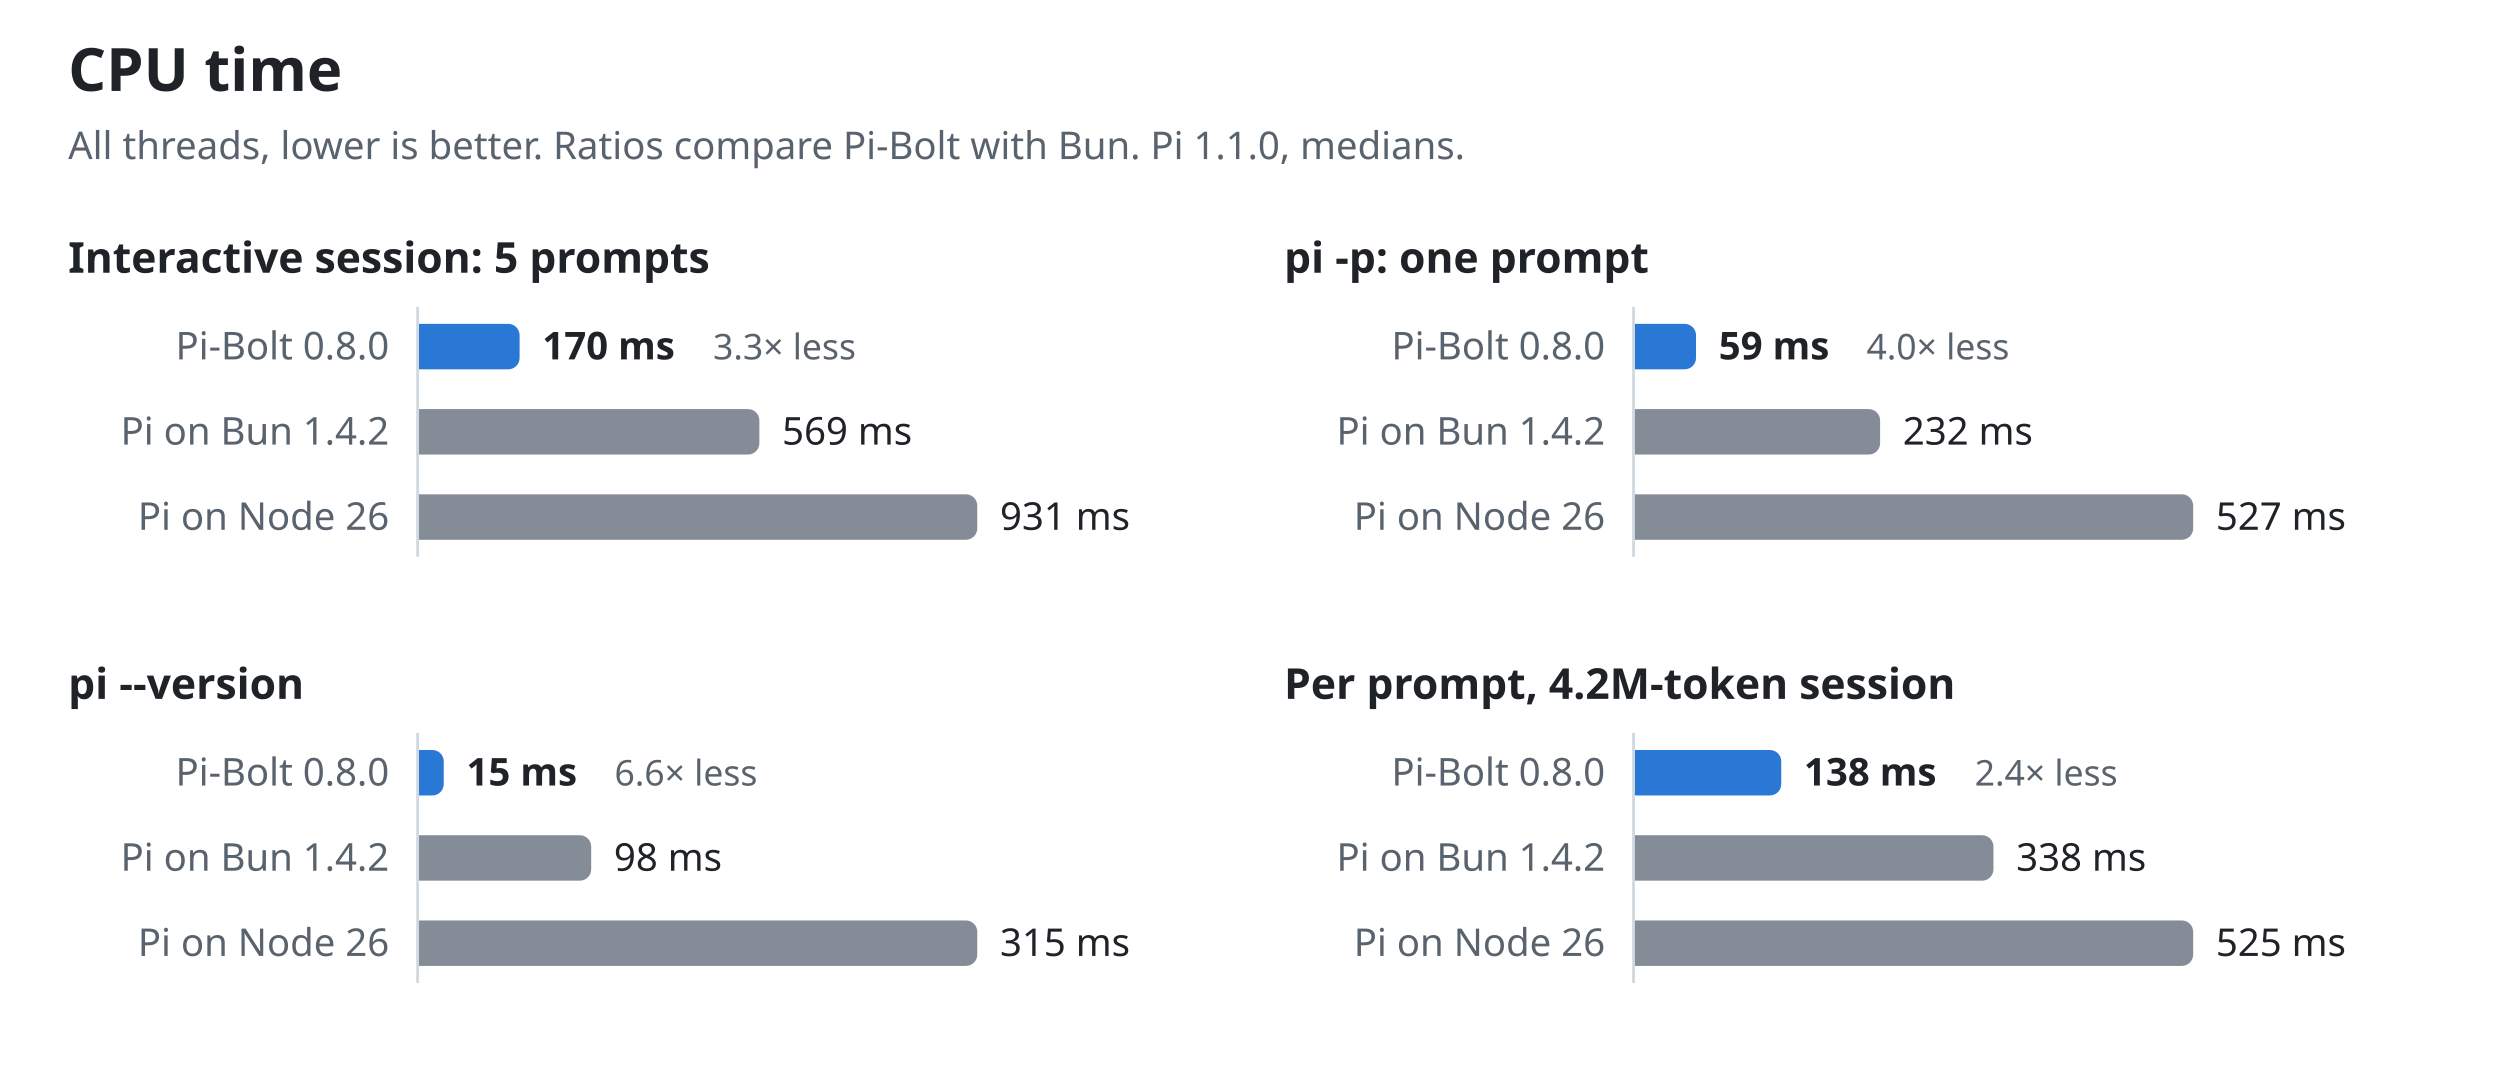
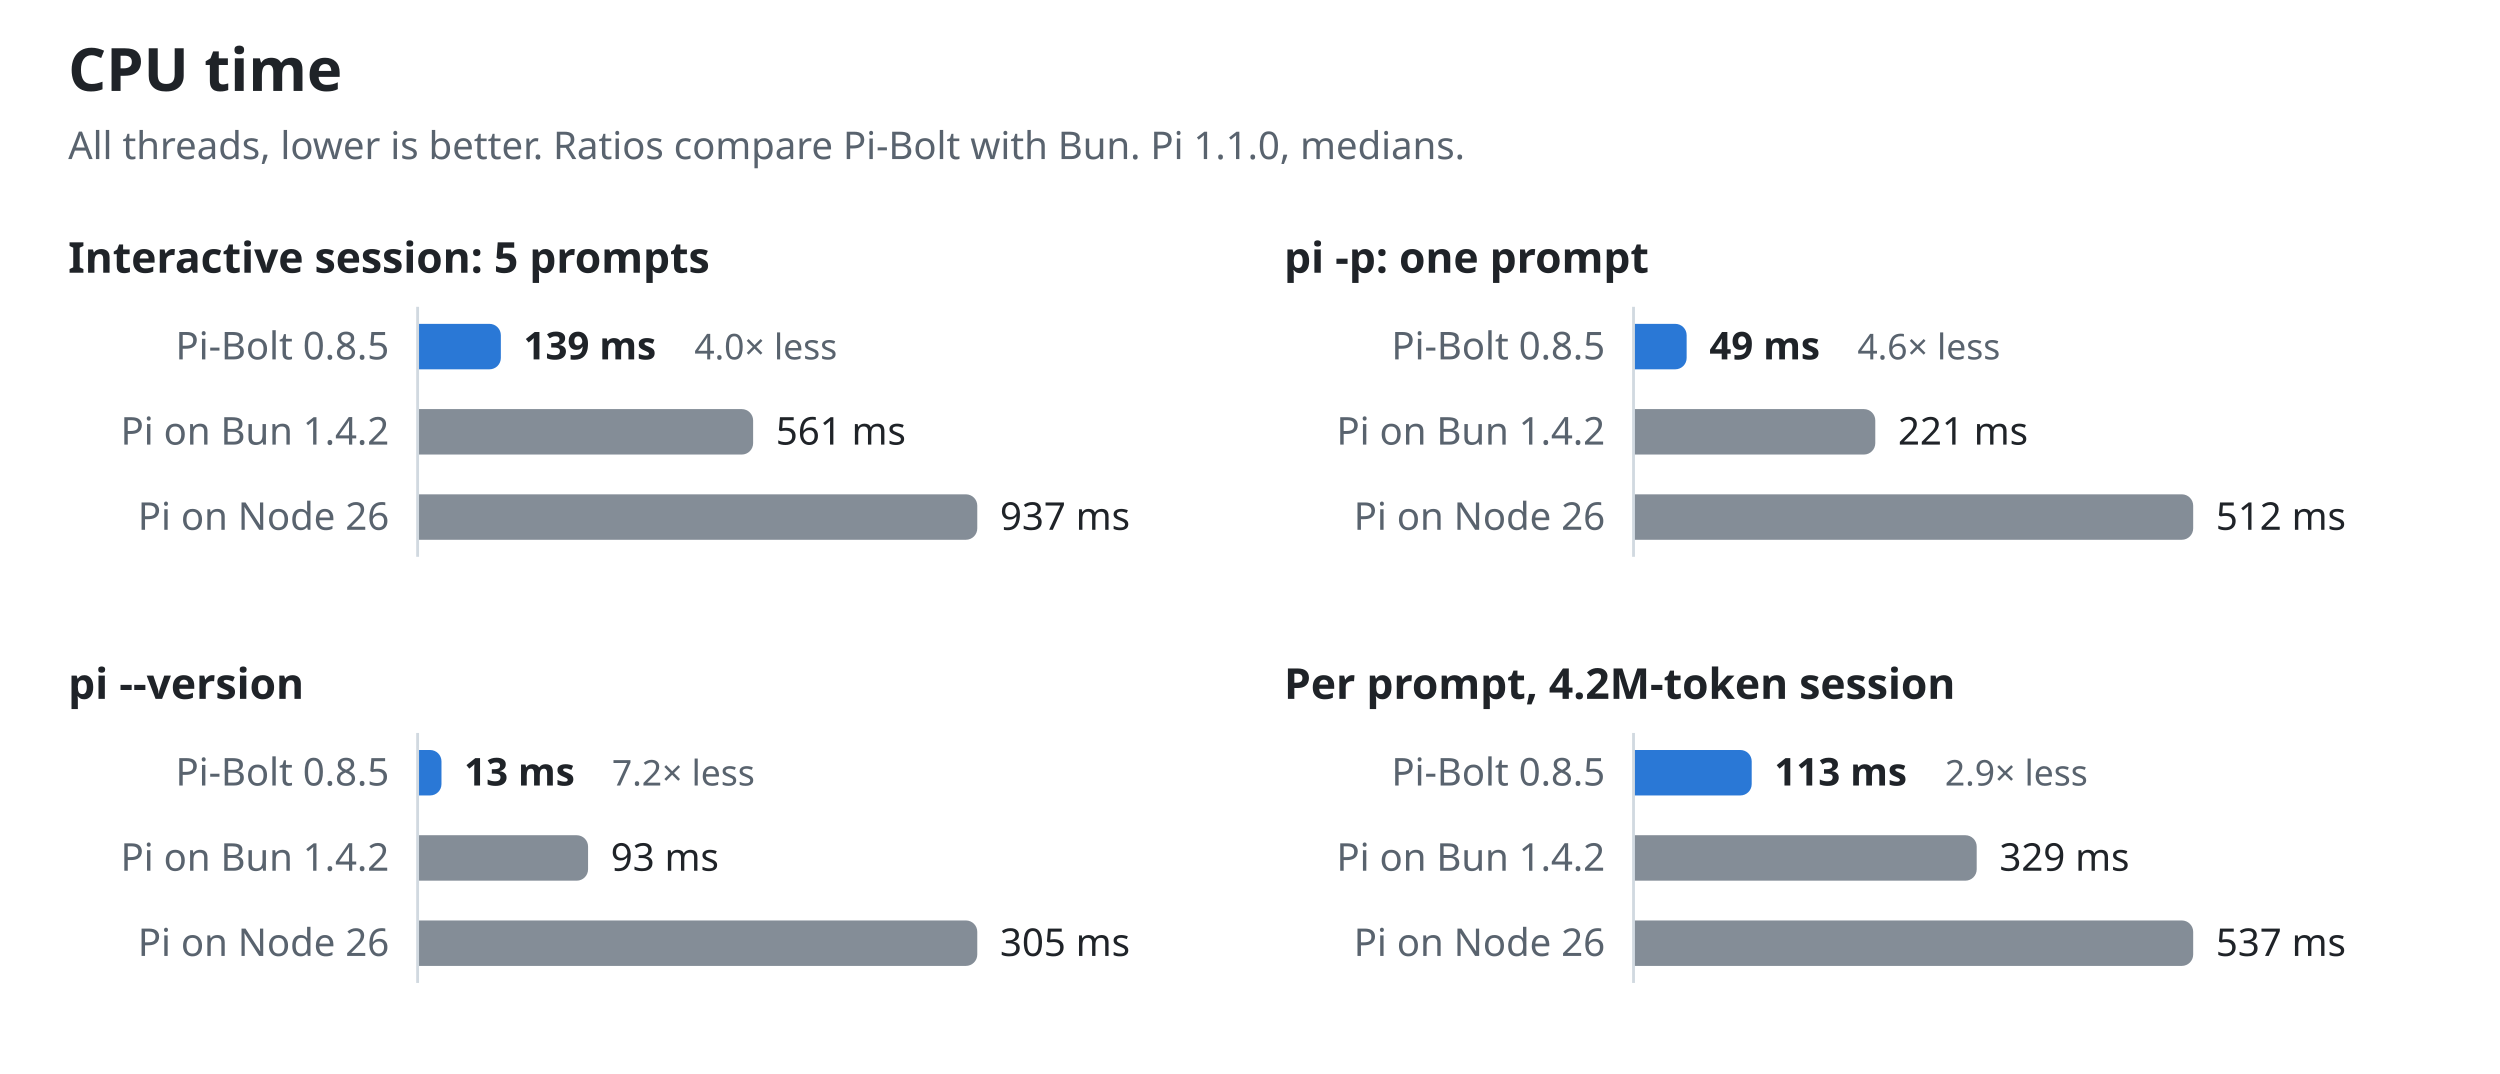
<svg xmlns="http://www.w3.org/2000/svg" width="880" height="378" viewBox="0 0 880 378" role="img" aria-label="CPU time: All threads, lower is better. Ratios compare Pi-Bolt with Bun. Pi 1.1.0, medians.">
  <style>text{font-family:-apple-system, BlinkMacSystemFont, 'Segoe UI', 'Noto Sans', Helvetica, Arial, sans-serif}</style>
  <text x="24" y="32" font-size="21" font-weight="650" fill="#1f2328">CPU time</text>
  <text x="24" y="56" font-size="13.5" fill="#59636e">All threads, lower is better. Ratios compare Pi-Bolt with Bun. Pi 1.1.0, medians.</text>
  <text x="24" y="96" font-size="15" font-weight="600" fill="#1f2328">Interactive session: 5 prompts</text>
-   <text x="137" y="126.5" font-size="13.5" text-anchor="end" fill="#59636e">Pi-Bolt 0.8.0</text>
-   <path d="M147,114 h31.9 a4,4 0 0 1 4,4 v8 a4,4 0 0 1 -4,4 h-31.9 z" fill="#2a78d6" />
-   <text x="190.9" y="126.5" font-size="13.5" font-weight="650" fill="#1f2328">170 ms</text>
-   <text x="251.0" y="126.5" font-size="12.5" fill="#59636e">3.3× less</text>
+   <text x="137" y="126.5" font-size="13.5" text-anchor="end" fill="#59636e">Pi-Bolt 0.8.5</text>
+   <path d="M147,114 h25.3 a4,4 0 0 1 4,4 v8 a4,4 0 0 1 -4,4 h-25.3 z" fill="#2a78d6" />
+   <text x="184.3" y="126.5" font-size="13.5" font-weight="650" fill="#1f2328">139 ms</text>
+   <text x="244.4" y="126.5" font-size="12.5" fill="#59636e">4.0× less</text>
  <text x="137" y="156.5" font-size="13.5" text-anchor="end" fill="#59636e">Pi on Bun 1.4.2</text>
-   <path d="M147,144 h116.3 a4,4 0 0 1 4,4 v8 a4,4 0 0 1 -4,4 h-116.3 z" fill="#848d97" />
-   <text x="275.3" y="156.5" font-size="13.5" font-weight="400" fill="#1f2328">569 ms</text>
+   <path d="M147,144 h114.1 a4,4 0 0 1 4,4 v8 a4,4 0 0 1 -4,4 h-114.1 z" fill="#848d97" />
+   <text x="273.1" y="156.5" font-size="13.5" font-weight="400" fill="#1f2328">561 ms</text>
  <text x="137" y="186.5" font-size="13.5" text-anchor="end" fill="#59636e">Pi on Node 26</text>
  <path d="M147,174 h193.0 a4,4 0 0 1 4,4 v8 a4,4 0 0 1 -4,4 h-193.0 z" fill="#848d97" />
-   <text x="352.0" y="186.5" font-size="13.5" font-weight="400" fill="#1f2328">931 ms</text>
+   <text x="352.0" y="186.5" font-size="13.5" font-weight="400" fill="#1f2328">937 ms</text>
  <line x1="147" y1="108" x2="147" y2="196" stroke="#d1d9e0" />
  <text x="452" y="96" font-size="15" font-weight="600" fill="#1f2328">pi -p: one prompt</text>
-   <text x="565" y="126.5" font-size="13.5" text-anchor="end" fill="#59636e">Pi-Bolt 0.8.0</text>
-   <path d="M575,114 h18.0 a4,4 0 0 1 4,4 v8 a4,4 0 0 1 -4,4 h-18.0 z" fill="#2a78d6" />
-   <text x="605.0" y="126.5" font-size="13.5" font-weight="650" fill="#1f2328">59 ms</text>
-   <text x="657.0" y="126.5" font-size="12.5" fill="#59636e">4.0× less</text>
+   <text x="565" y="126.5" font-size="13.5" text-anchor="end" fill="#59636e">Pi-Bolt 0.8.5</text>
+   <path d="M575,114 h14.7 a4,4 0 0 1 4,4 v8 a4,4 0 0 1 -4,4 h-14.7 z" fill="#2a78d6" />
+   <text x="601.7" y="126.5" font-size="13.5" font-weight="650" fill="#1f2328">49 ms</text>
+   <text x="653.8" y="126.5" font-size="12.5" fill="#59636e">4.6× less</text>
  <text x="565" y="156.5" font-size="13.5" text-anchor="end" fill="#59636e">Pi on Bun 1.4.2</text>
-   <path d="M575,144 h82.8 a4,4 0 0 1 4,4 v8 a4,4 0 0 1 -4,4 h-82.8 z" fill="#848d97" />
-   <text x="669.8" y="156.5" font-size="13.5" font-weight="400" fill="#1f2328">232 ms</text>
+   <path d="M575,144 h81.1 a4,4 0 0 1 4,4 v8 a4,4 0 0 1 -4,4 h-81.1 z" fill="#848d97" />
+   <text x="668.1" y="156.5" font-size="13.5" font-weight="400" fill="#1f2328">221 ms</text>
  <text x="565" y="186.5" font-size="13.5" text-anchor="end" fill="#59636e">Pi on Node 26</text>
  <path d="M575,174 h193.0 a4,4 0 0 1 4,4 v8 a4,4 0 0 1 -4,4 h-193.0 z" fill="#848d97" />
-   <text x="780.0" y="186.5" font-size="13.5" font-weight="400" fill="#1f2328">527 ms</text>
+   <text x="780.0" y="186.5" font-size="13.5" font-weight="400" fill="#1f2328">512 ms</text>
  <line x1="575" y1="108" x2="575" y2="196" stroke="#d1d9e0" />
  <text x="24" y="246" font-size="15" font-weight="600" fill="#1f2328">pi --version</text>
-   <text x="137" y="276.5" font-size="13.5" text-anchor="end" fill="#59636e">Pi-Bolt 0.8.0</text>
-   <path d="M147,264 h5.2 a4,4 0 0 1 4,4 v8 a4,4 0 0 1 -4,4 h-5.2 z" fill="#2a78d6" />
-   <text x="164.2" y="276.5" font-size="13.5" font-weight="650" fill="#1f2328">15 ms</text>
-   <text x="216.3" y="276.5" font-size="12.5" fill="#59636e">6.6× less</text>
+   <text x="137" y="276.5" font-size="13.5" text-anchor="end" fill="#59636e">Pi-Bolt 0.8.5</text>
+   <path d="M147,264 h4.4 a4,4 0 0 1 4,4 v8 a4,4 0 0 1 -4,4 h-4.4 z" fill="#2a78d6" />
+   <text x="163.4" y="276.5" font-size="13.5" font-weight="650" fill="#1f2328">13 ms</text>
+   <text x="215.4" y="276.5" font-size="12.5" fill="#59636e">7.2× less</text>
  <text x="137" y="306.5" font-size="13.5" text-anchor="end" fill="#59636e">Pi on Bun 1.4.2</text>
-   <path d="M147,294 h57.1 a4,4 0 0 1 4,4 v8 a4,4 0 0 1 -4,4 h-57.1 z" fill="#848d97" />
-   <text x="216.1" y="306.5" font-size="13.5" font-weight="400" fill="#1f2328">98 ms</text>
+   <path d="M147,294 h56.0 a4,4 0 0 1 4,4 v8 a4,4 0 0 1 -4,4 h-56.0 z" fill="#848d97" />
+   <text x="215.0" y="306.5" font-size="13.5" font-weight="400" fill="#1f2328">93 ms</text>
  <text x="137" y="336.5" font-size="13.5" text-anchor="end" fill="#59636e">Pi on Node 26</text>
  <path d="M147,324 h193.0 a4,4 0 0 1 4,4 v8 a4,4 0 0 1 -4,4 h-193.0 z" fill="#848d97" />
-   <text x="352.0" y="336.5" font-size="13.5" font-weight="400" fill="#1f2328">315 ms</text>
+   <text x="352.0" y="336.5" font-size="13.5" font-weight="400" fill="#1f2328">305 ms</text>
  <line x1="147" y1="258" x2="147" y2="346" stroke="#d1d9e0" />
  <text x="452" y="246" font-size="15" font-weight="600" fill="#1f2328">Per prompt, 4.2M-token session</text>
-   <text x="565" y="276.5" font-size="13.5" text-anchor="end" fill="#59636e">Pi-Bolt 0.8.0</text>
-   <path d="M575,264 h48.0 a4,4 0 0 1 4,4 v8 a4,4 0 0 1 -4,4 h-48.0 z" fill="#2a78d6" />
-   <text x="635.0" y="276.5" font-size="13.5" font-weight="650" fill="#1f2328">138 ms</text>
-   <text x="695.1" y="276.5" font-size="12.5" fill="#59636e">2.4× less</text>
+   <text x="565" y="276.5" font-size="13.5" text-anchor="end" fill="#59636e">Pi-Bolt 0.8.5</text>
+   <path d="M575,264 h37.6 a4,4 0 0 1 4,4 v8 a4,4 0 0 1 -4,4 h-37.6 z" fill="#2a78d6" />
+   <text x="624.6" y="276.5" font-size="13.5" font-weight="650" fill="#1f2328">113 ms</text>
+   <text x="684.6" y="276.5" font-size="12.5" fill="#59636e">2.9× less</text>
  <text x="565" y="306.5" font-size="13.5" text-anchor="end" fill="#59636e">Pi on Bun 1.4.2</text>
-   <path d="M575,294 h122.7 a4,4 0 0 1 4,4 v8 a4,4 0 0 1 -4,4 h-122.7 z" fill="#848d97" />
-   <text x="709.7" y="306.5" font-size="13.5" font-weight="400" fill="#1f2328">338 ms</text>
+   <path d="M575,294 h116.8 a4,4 0 0 1 4,4 v8 a4,4 0 0 1 -4,4 h-116.8 z" fill="#848d97" />
+   <text x="703.8" y="306.5" font-size="13.5" font-weight="400" fill="#1f2328">329 ms</text>
  <text x="565" y="336.5" font-size="13.5" text-anchor="end" fill="#59636e">Pi on Node 26</text>
  <path d="M575,324 h193.0 a4,4 0 0 1 4,4 v8 a4,4 0 0 1 -4,4 h-193.0 z" fill="#848d97" />
-   <text x="780.0" y="336.5" font-size="13.5" font-weight="400" fill="#1f2328">525 ms</text>
+   <text x="780.0" y="336.5" font-size="13.5" font-weight="400" fill="#1f2328">537 ms</text>
  <line x1="575" y1="258" x2="575" y2="346" stroke="#d1d9e0" />
</svg>
